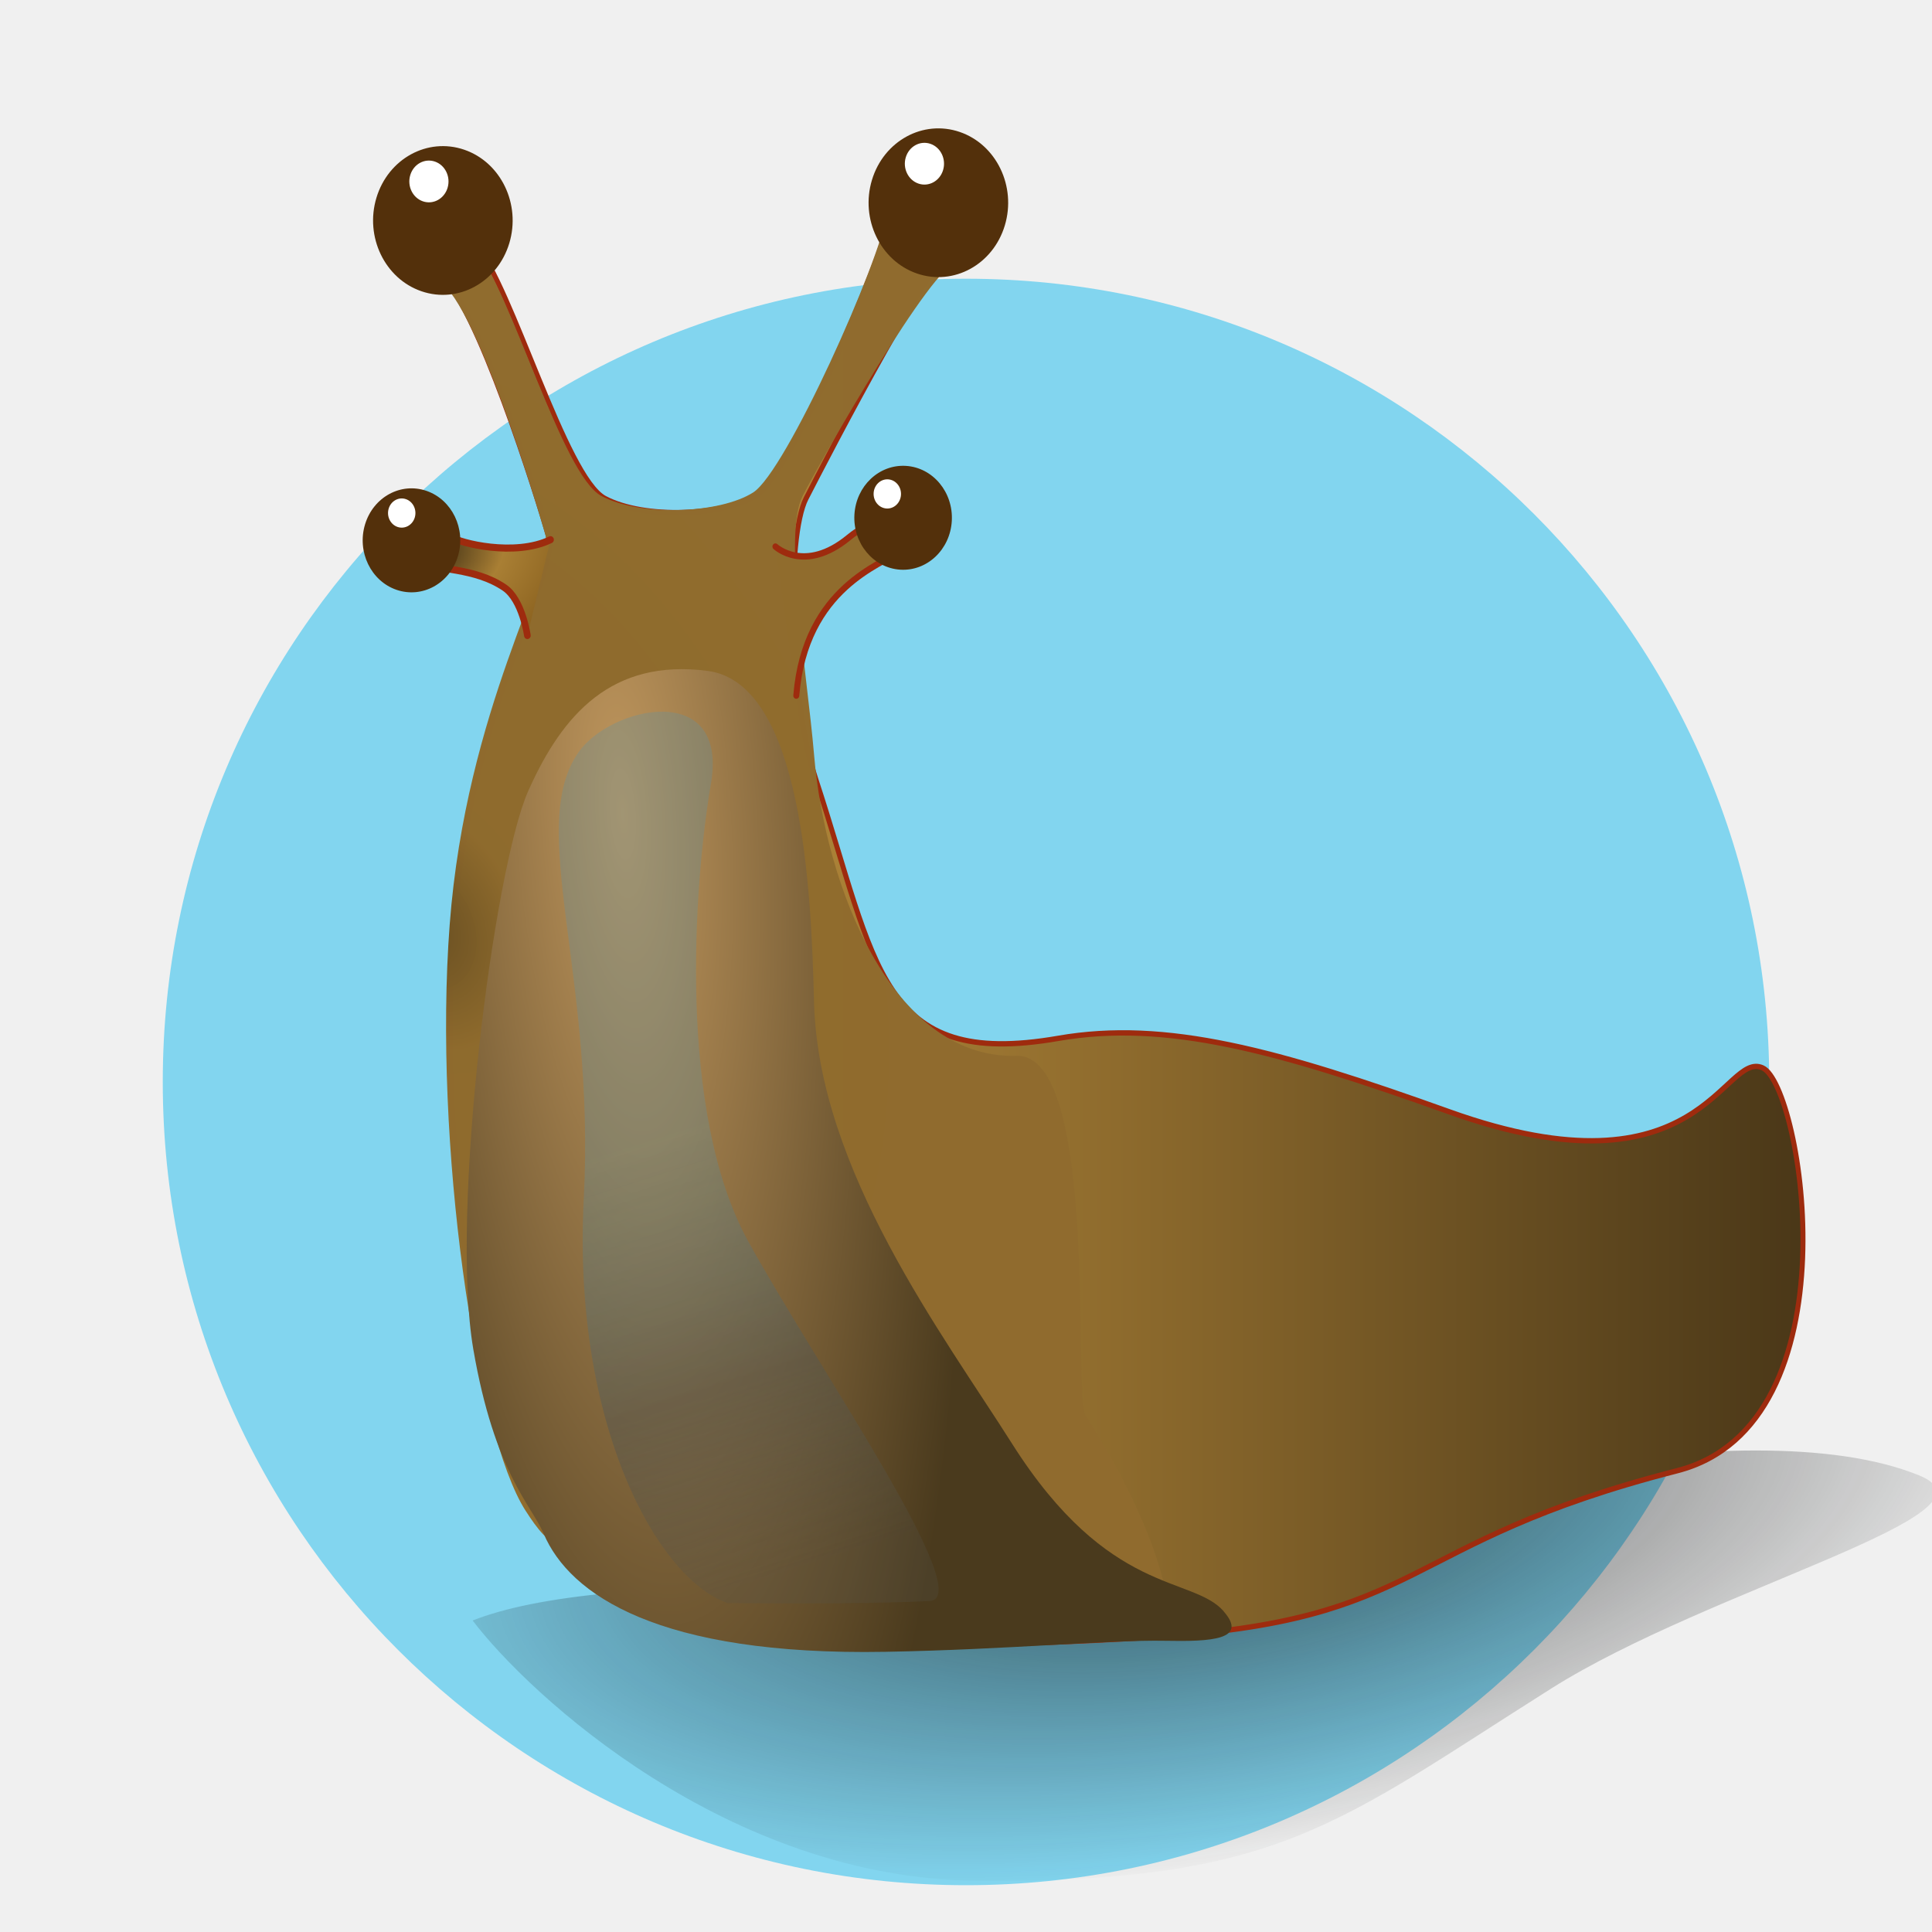
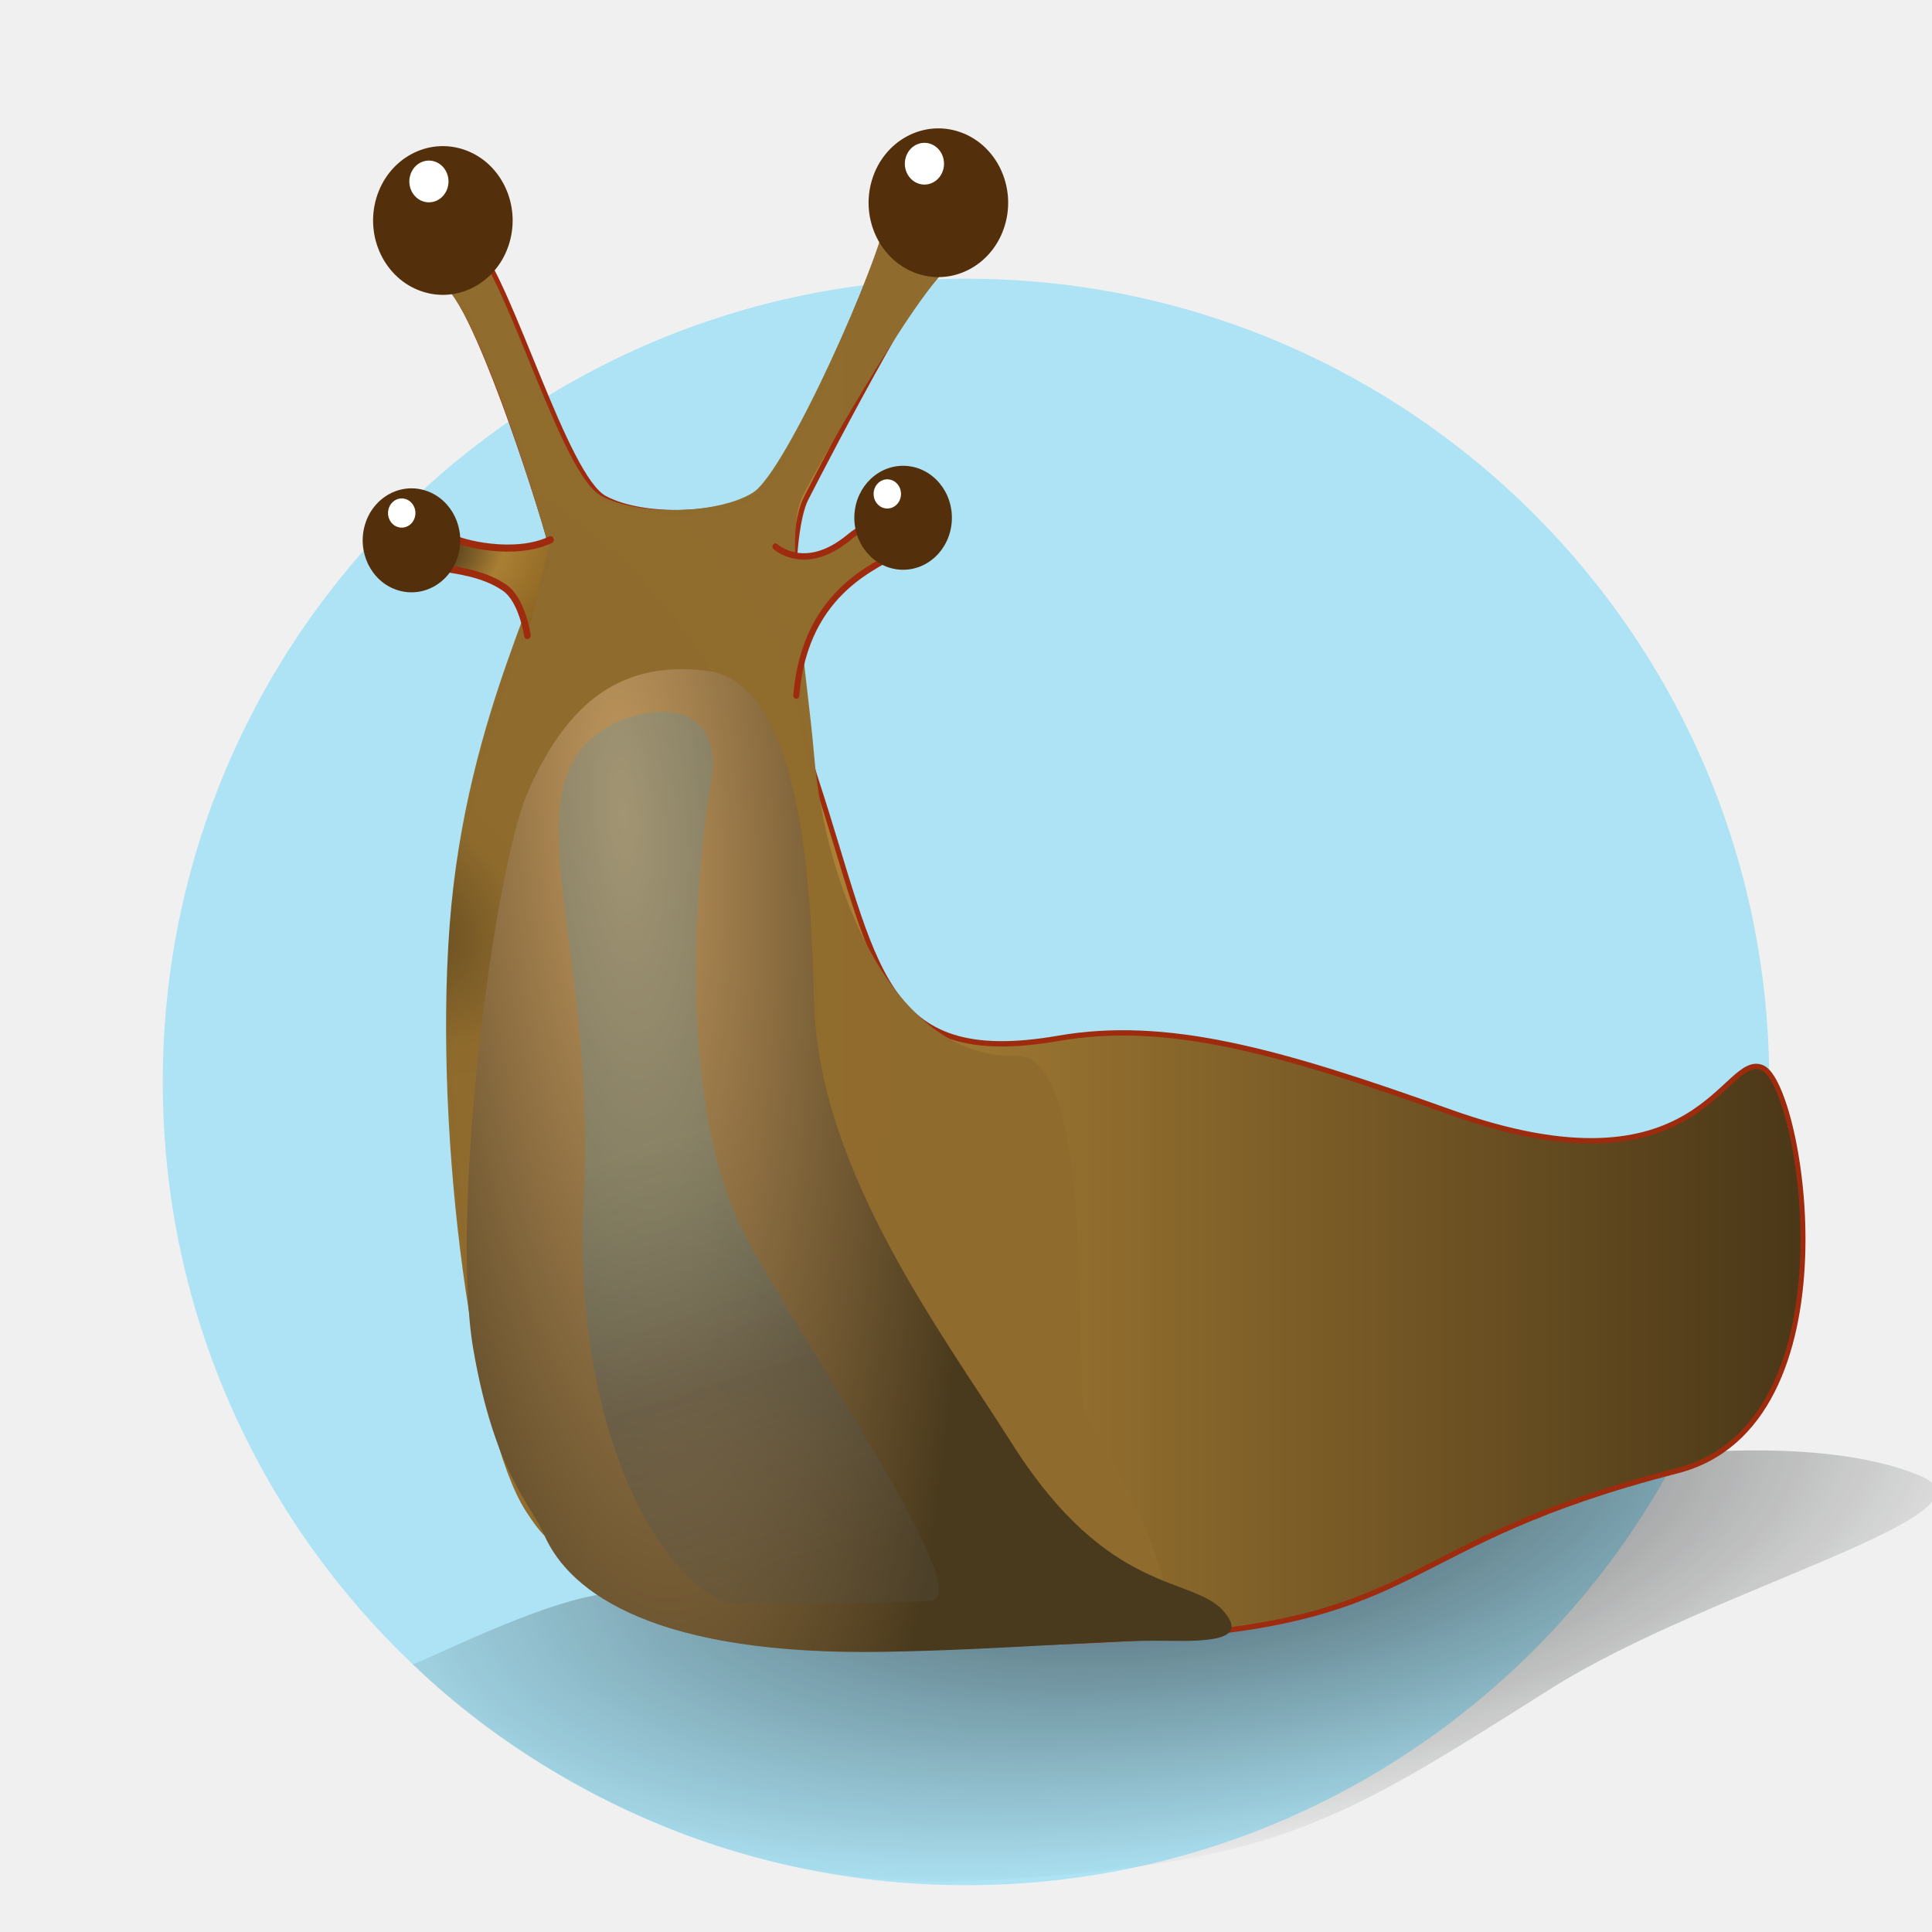
<svg xmlns="http://www.w3.org/2000/svg" xmlns:xlink="http://www.w3.org/1999/xlink" width="100" height="100" viewBox="0 0 26.458 26.458" version="1.1" id="svg2787">
  <defs id="defs2784">
    <mask maskUnits="userSpaceOnUse" id="mask54252">
      <circle style="fill:#ffffff;fill-opacity:1;fill-rule:evenodd;stroke-width:0.226" id="circle54254" cx="16.529" cy="23.564" r="11.101" />
    </mask>
    <radialGradient xlink:href="#linearGradient17716" id="radialGradient18687" cx="17.244" cy="27.805" fx="17.244" fy="27.805" r="9.317" gradientTransform="matrix(-1.414194,0.1825162,-0.06931325,-0.5370611,41.90814,32.40945)" gradientUnits="userSpaceOnUse" />
    <linearGradient id="linearGradient17716">
      <stop style="stop-color:#111415;stop-opacity:1;" offset="0.308" id="stop17712" />
      <stop style="stop-color:#111415;stop-opacity:0;" offset="1" id="stop17714" />
    </linearGradient>
    <linearGradient xlink:href="#linearGradient57885" id="linearGradient57887" x1="4.432" y1="14.321" x2="25.374" y2="14.321" gradientUnits="userSpaceOnUse" gradientTransform="matrix(0.9406473,0,0,0.9406473,0.6059759,0.02219817)" />
    <linearGradient id="linearGradient57885">
      <stop style="stop-color:#bb8d3c;stop-opacity:1;" offset="0" id="stop57883" />
      <stop style="stop-color:#b48839;stop-opacity:1;" offset="0.21" id="stop20274" />
      <stop style="stop-color:#4b3818;stop-opacity:1;" offset="1" id="stop57881" />
    </linearGradient>
    <radialGradient xlink:href="#linearGradient58033" id="radialGradient58105" cx="4.172" cy="13.784" fx="4.172" fy="13.784" r="6.216" gradientTransform="matrix(0.7370093,1.594466,-1.211685,0.5600762,18.15748,-1.645462)" gradientUnits="userSpaceOnUse" />
    <linearGradient id="linearGradient58033">
      <stop style="stop-color:#6a5022;stop-opacity:1;" offset="0" id="stop58029" />
      <stop style="stop-color:#8e6a2d;stop-opacity:0.996;" offset="0.157" id="stop58103" />
      <stop style="stop-color:#906c2e;stop-opacity:0.995;" offset="1" id="stop58031" />
    </linearGradient>
    <radialGradient xlink:href="#linearGradient55114" id="radialGradient58898" cx="0.05" cy="13.14" fx="0.05" fy="13.14" r="5.653" gradientTransform="matrix(0.202974,2.893049,-0.86537,0.06071367,18.70999,10.19633)" gradientUnits="userSpaceOnUse" />
    <linearGradient id="linearGradient55114">
      <stop style="stop-color:#bf965d;stop-opacity:1;" offset="0" id="stop55110" />
      <stop style="stop-color:#4a3a1d;stop-opacity:1;" offset="1" id="stop55112" />
    </linearGradient>
    <linearGradient xlink:href="#linearGradient58960" id="linearGradient58962" x1="9.448" y1="23.278" x2="7.452" y2="16.773" gradientUnits="userSpaceOnUse" gradientTransform="matrix(0.9406473,0,0,0.9154313,0.6059758,0.2900006)" />
    <linearGradient id="linearGradient58960">
      <stop style="stop-color:#54544c;stop-opacity:0.373;" offset="0" id="stop58956" />
      <stop style="stop-color:#545750;stop-opacity:0.781;" offset="0.427" id="stop58966" />
      <stop style="stop-color:#5e94a6;stop-opacity:0.469;" offset="1" id="stop58958" />
    </linearGradient>
    <radialGradient xlink:href="#linearGradient62625" id="radialGradient62627" cx="5.733" cy="9.435" fx="5.733" fy="9.435" r="1.106" gradientTransform="matrix(0.5068505,1.326055,-1.774349,0.6782,19.10994,-6.224518)" gradientUnits="userSpaceOnUse" />
    <linearGradient id="linearGradient62625">
      <stop style="stop-color:#443316;stop-opacity:1;" offset="0" id="stop62623" />
      <stop style="stop-color:#a97f34;stop-opacity:1;" offset="0.475" id="stop62635" />
      <stop style="stop-color:#8c6320;stop-opacity:1;" offset="1" id="stop62621" />
    </linearGradient>
  </defs>
  <g id="layer1">
    <text xml:space="preserve" style="font-weight:bold;font-size:6.35px;line-height:1.3;font-family:Consolas;-inkscape-font-specification:'Consolas Bold';text-align:center;text-anchor:middle;fill:#fe005b;fill-opacity:0.593;stroke:#7c7777;stroke-width:0;stroke-linejoin:round;stroke-miterlimit:8;paint-order:fill markers stroke;stop-color:#000000" x="13.729" y="31.973" id="text97103">
      <tspan id="tspan97101" style="stroke-width:0" x="13.729" y="31.973">Home</tspan>
    </text>
-     <circle style="fill:#82d5ef;fill-opacity:1;fill-rule:evenodd;stroke-width:0.224" id="path29876-9" cx="13.229" cy="14.817" r="11" />
+     <circle style="fill:#ade3f4;fill-opacity:1;fill-rule:evenodd;stroke-width:0.224" id="path29876-9" cx="13.229" cy="14.817" r="11" />
    <g id="g50050" transform="matrix(0.9384148,0,0,1,1.633077,0)">
-       <path style="opacity:0.466;mix-blend-mode:multiply;fill:url(#radialGradient18687);fill-opacity:1;stroke:#aa9974;stroke-width:0;stroke-linejoin:round;stroke-miterlimit:8;paint-order:fill markers stroke;stop-color:#000000" d="m 7.178,21.815 c -0.905,0.078 -1.566,0.209 -2.021,0.377 0.824,1.018 3.72,3.537 7.369,3.565 4.379,0.033 5.25,-0.784 8.371,-2.633 2.326,-1.378 6.722,-2.403 5.367,-2.92 -2.533,-0.967 -8.231,0.374 -9.115,0.975 C 16.264,21.78 8.556,22.381 7.178,21.815 Z" id="path17489" />
+       <path style="opacity:0.466;mix-blend-mode:multiply;fill:url(#radialGradient18687);fill-opacity:1;stroke:#aa9974;stroke-width:0;stroke-linejoin:round;stroke-miterlimit:8;paint-order:fill markers stroke;stop-color:#000000" d="m 7.178,21.815 c -0.905,0.078 -2.438,0.809 -2.893,0.977 1.231,1.151 4.305,3.163 8.24,2.964 4.373,-0.221 5.25,-0.784 8.371,-2.633 2.326,-1.378 6.722,-2.403 5.367,-2.92 -2.533,-0.967 -8.231,0.374 -9.115,0.975 C 16.264,21.78 8.556,22.381 7.178,21.815 Z" id="path17489" />
      <path style="fill:url(#linearGradient57887);fill-opacity:1;stroke:#9e2b0e;stroke-width:0.073;stroke-linejoin:round;stroke-miterlimit:8;stroke-dasharray:none;stroke-opacity:1;paint-order:fill markers stroke;stop-color:#000000" d="M 15.041,22.423 C 6.665,22.885 6.747,21.709 6.025,20.65 5.303,19.591 4.631,15.684 4.872,12.699 5.113,9.714 6.413,7.837 6.268,7.356 6.124,6.874 5.2,4.094 4.67,3.757 4.141,3.42 4.667,2.765 5.196,3.343 5.726,3.92 6.509,6.537 7.086,6.826 7.664,7.115 8.819,7.067 9.301,6.778 9.782,6.489 11.177,3.498 11.284,2.827 c 0.124,-0.774 0.596,-0.933 1.029,-0.596 0.433,0.337 0.394,0.938 0.057,0.938 -0.337,0 -2.058,3.128 -2.347,3.657 -0.289,0.53 -0.249,2.729 0.144,3.851 0.891,2.544 0.917,3.969 3.535,3.543 1.577,-0.257 3.199,0.162 5.709,1.006 3.686,1.239 3.994,-0.843 4.571,-0.602 0.578,0.241 1.394,4.882 -1.246,5.517 -4.131,0.995 -3.62,2.056 -7.697,2.281 z" id="path35596" />
      <path style="fill:url(#radialGradient58105);fill-opacity:1;stroke:#9e2b0e;stroke-width:0;stroke-linejoin:round;stroke-miterlimit:8;stroke-dasharray:none;stroke-opacity:1;paint-order:fill markers stroke;stop-color:#000000" d="M 14.991,22.388 C 6.702,21.104 6.65,21.745 5.928,20.686 5.206,19.627 4.581,15.649 4.822,12.665 5.063,9.68 6.363,7.803 6.218,7.321 6.074,6.84 5.214,4.199 4.684,3.862 4.154,3.525 4.66,2.825 5.19,3.403 5.719,3.98 6.459,6.503 7.036,6.792 7.614,7.081 8.769,7.032 9.251,6.744 9.732,6.455 11.102,3.58 11.209,2.909 11.333,2.135 11.904,2.051 12.338,2.388 c 0.433,0.337 0.219,1.213 -0.118,1.213 -0.337,0 -1.958,2.661 -2.247,3.191 -0.289,0.53 0.061,2.373 0.168,3.557 0.159,1.764 1.126,4.157 2.952,4.11 1.205,-0.031 0.828,4.656 1.008,4.92 1.091,1.602 1.538,3.11 0.891,3.01 z" id="path35596-7" />
      <path style="fill:url(#radialGradient58898);fill-opacity:1;stroke:#9e2b0e;stroke-width:0;stroke-linejoin:round;stroke-miterlimit:8;stroke-dasharray:none;paint-order:fill markers stroke;stop-color:#000000" d="M 16.118,22.066 C 15.657,21.573 14.444,21.867 13.03,19.772 12.029,18.287 10.201,16.023 10.139,13.721 10.099,12.216 9.973,9.353 8.582,9.187 7.192,9.02 6.469,9.776 5.968,10.833 c -0.501,1.057 -1.144,5.769 -0.801,7.645 0.31,1.691 0.849,2.132 1.028,2.528 0.378,0.833 1.676,1.67 4.982,1.615 1.784,-0.03 3.265,-0.166 4.088,-0.151 0.663,0.012 1.216,-0.013 0.852,-0.403 z" id="path51727" />
      <g id="g19183-7-6" transform="matrix(0.1818109,0.05843158,-0.05843158,0.1818109,28.91949,13.27643)" style="fill:#9ade24;fill-opacity:1;stroke-width:1.058">
        <circle style="fill:#53300b;fill-opacity:1;fill-rule:evenodd;stroke-width:0.28" id="path12329-1-9-2" cx="-101.402" cy="-25.163" r="5.332" />
        <circle style="fill:#ffffff;fill-opacity:1;fill-rule:evenodd;stroke-width:0.407" id="path16742-6-2" cx="-103.273" cy="-27.502" r="1.497" />
      </g>
      <g id="g19183-7" transform="matrix(0.1818109,0.05843158,-0.05843158,0.1818109,21.68828,13.51952)" style="fill:#9ade24;fill-opacity:1;stroke-width:1.058">
        <circle style="fill:#53300b;fill-opacity:1;fill-rule:evenodd;stroke-width:0.28" id="path12329-1-9" cx="-101.402" cy="-25.163" r="5.332" />
        <circle style="fill:#ffffff;fill-opacity:1;fill-rule:evenodd;stroke-width:0.407" id="path16742-6" cx="-103.273" cy="-27.502" r="1.497" />
      </g>
      <path style="opacity:0.638;fill:url(#linearGradient58962);fill-opacity:1;stroke:#9e2b0e;stroke-width:0;stroke-linecap:round;stroke-linejoin:round;stroke-miterlimit:8;stroke-dasharray:none;paint-order:fill markers stroke;stop-color:#000000" d="M 8.878,21.954 C 7.85,21.62 6.608,19.499 6.779,16.415 6.951,13.331 5.938,11.314 6.706,10.297 7.18,9.669 8.892,9.313 8.635,10.73 c -0.257,1.417 -0.485,4.518 0.543,6.268 1.028,1.75 3.363,4.894 2.644,4.928 -0.761,0.036 -2.045,0.037 -2.944,0.027 z" id="path58954" />
      <g id="g62130" transform="translate(-0.6250319,-0.2000102)">
        <path style="fill:url(#radialGradient62627);fill-opacity:1;stroke:#9e2b0e;stroke-width:0.097;stroke-linecap:round;stroke-linejoin:round;stroke-miterlimit:8;stroke-dasharray:none;stroke-opacity:1;paint-order:fill markers stroke;stop-color:#000000" d="M 6.919,7.591 C 6.399,7.827 5.599,7.641 5.461,7.551 5.323,7.461 4.425,7.626 4.987,7.887 5.269,8.018 5.807,7.968 6.246,8.247 6.508,8.413 6.581,8.903 6.581,8.903" id="path44873" />
        <g id="g19183-7-1" transform="matrix(0.1271121,0.04085212,-0.04085212,0.1271121,16.75105,14.94066)" style="fill:#9ade24;fill-opacity:1;stroke-width:1.058">
          <circle style="fill:#53300b;fill-opacity:1;fill-rule:evenodd;stroke-width:0.28" id="path12329-1-9-1" cx="-101.402" cy="-25.163" r="5.332" />
          <circle style="fill:#ffffff;fill-opacity:1;fill-rule:evenodd;stroke-width:0.407" id="path16742-6-1" cx="-103.273" cy="-27.502" r="1.497" />
        </g>
      </g>
      <g id="g62136" style="fill:#906c2d;fill-opacity:1" transform="rotate(-14.38,8.570485,5.708516)">
        <path style="fill:#906c2d;fill-opacity:1;stroke:#9e2b0e;stroke-width:0.087;stroke-linecap:round;stroke-linejoin:round;stroke-miterlimit:8;stroke-dasharray:none;stroke-opacity:1;paint-order:fill markers stroke;stop-color:#000000" d="m 9.103,7.679 c 0,0 0.32,0.468 1.067,0.146 0.727,-0.313 0.908,0.246 0.654,0.365 -0.253,0.119 -1.436,0.126 -1.933,1.542" id="path44871" />
        <g id="g19183-7-1-7" transform="matrix(0.1271121,0.04085212,-0.04085212,0.1271121,22.86747,15.10095)" style="fill:#906c2d;fill-opacity:1;stroke-width:1.058">
          <circle style="fill:#53300b;fill-opacity:1;fill-rule:evenodd;stroke-width:0.28" id="path12329-1-9-1-0" cx="-101.402" cy="-25.163" r="5.332" />
          <circle style="fill:#ffffff;fill-opacity:1;fill-rule:evenodd;stroke-width:0.407" id="path16742-6-1-5" cx="-103.273" cy="-27.502" r="1.497" />
        </g>
      </g>
    </g>
  </g>
</svg>
